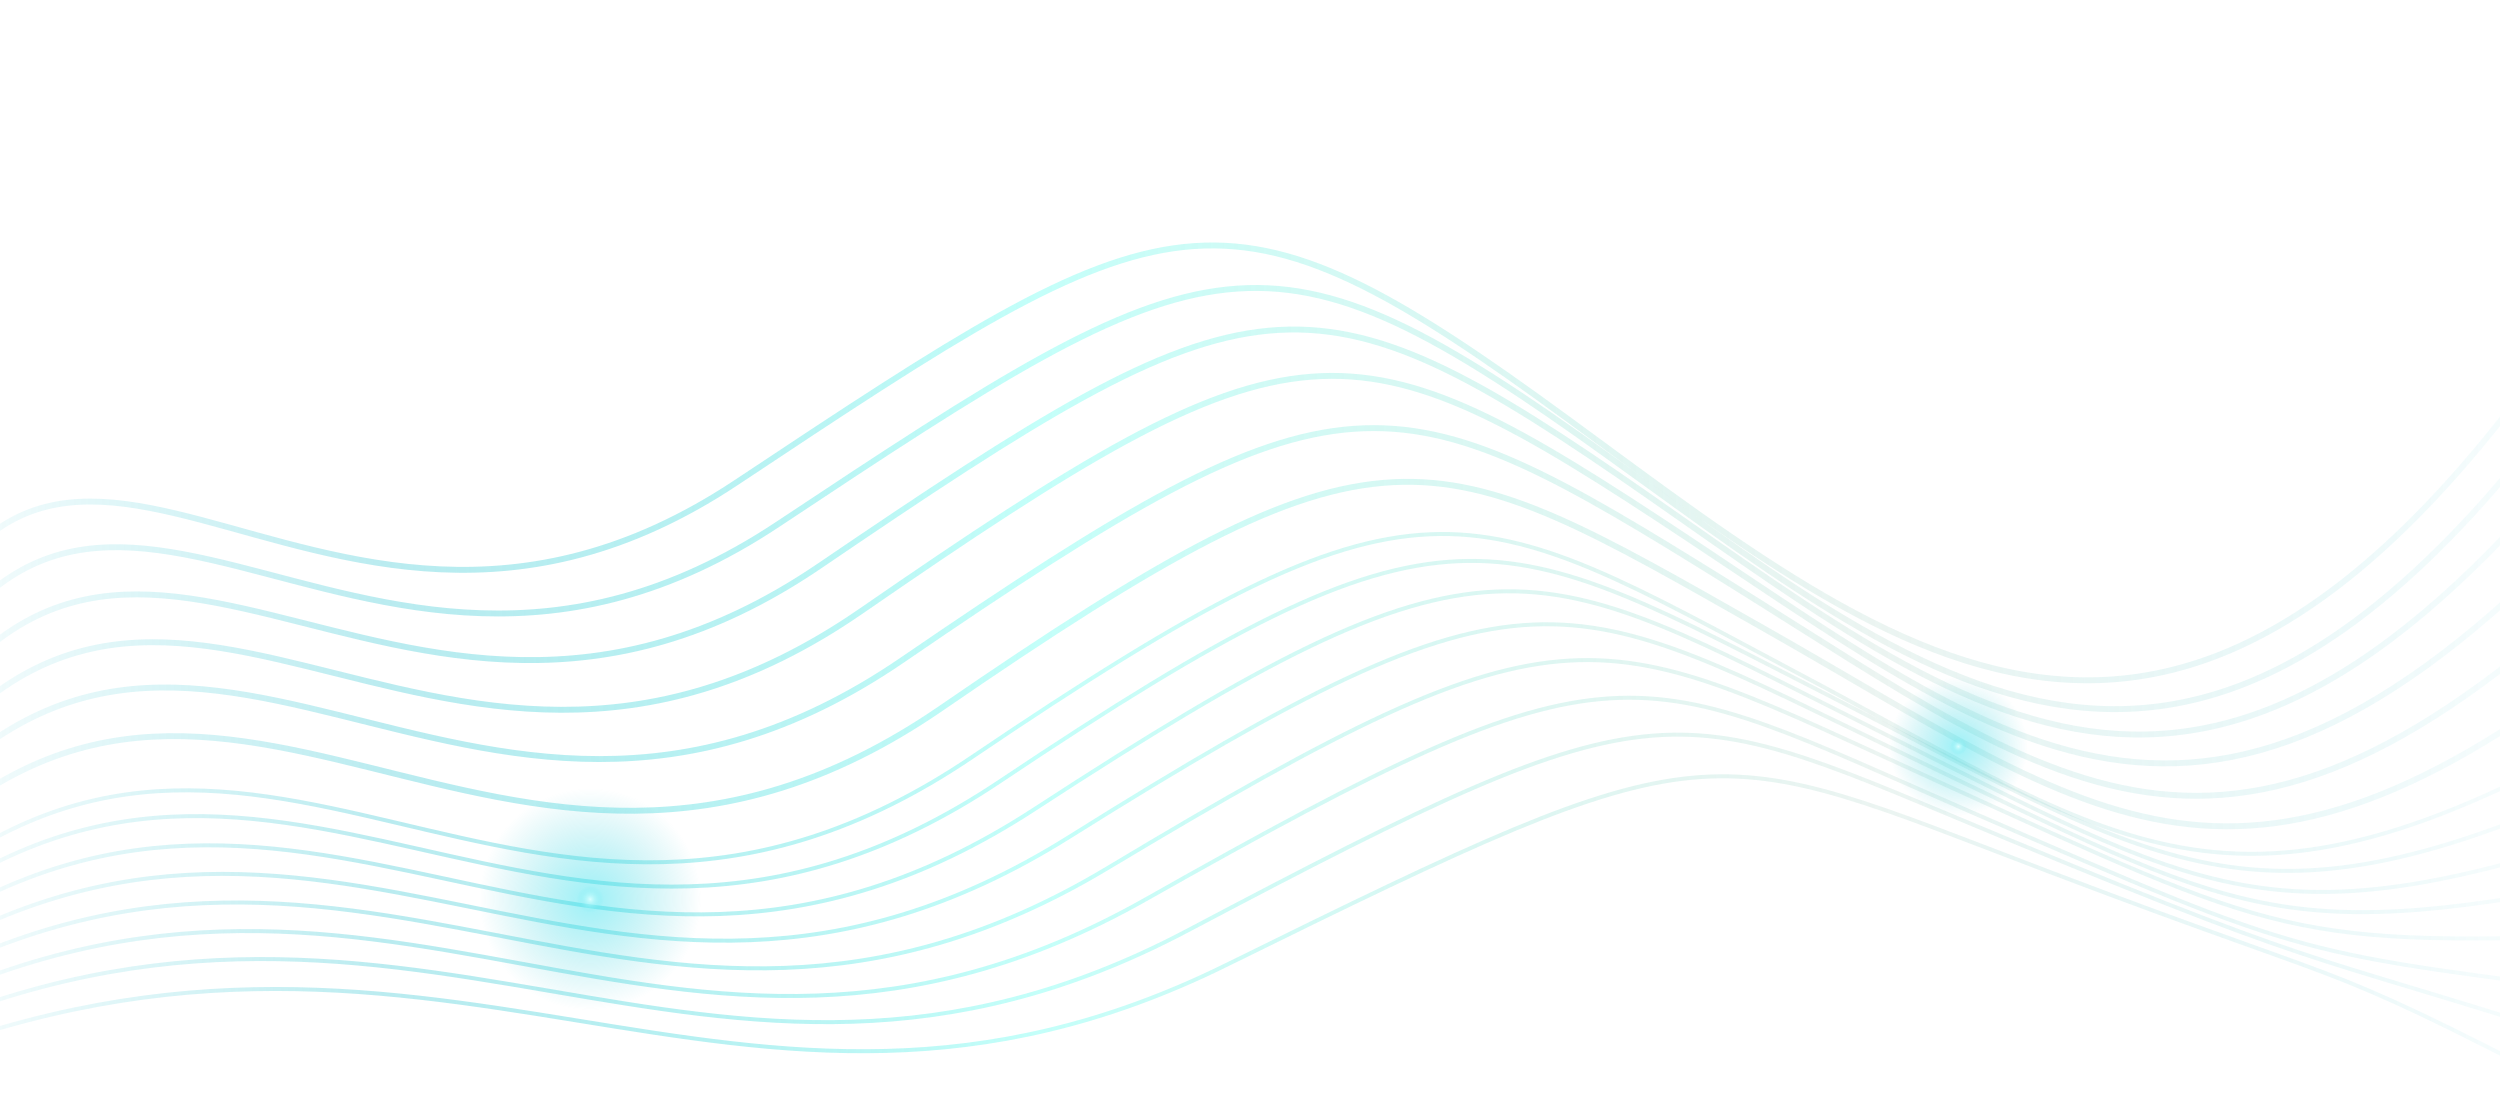
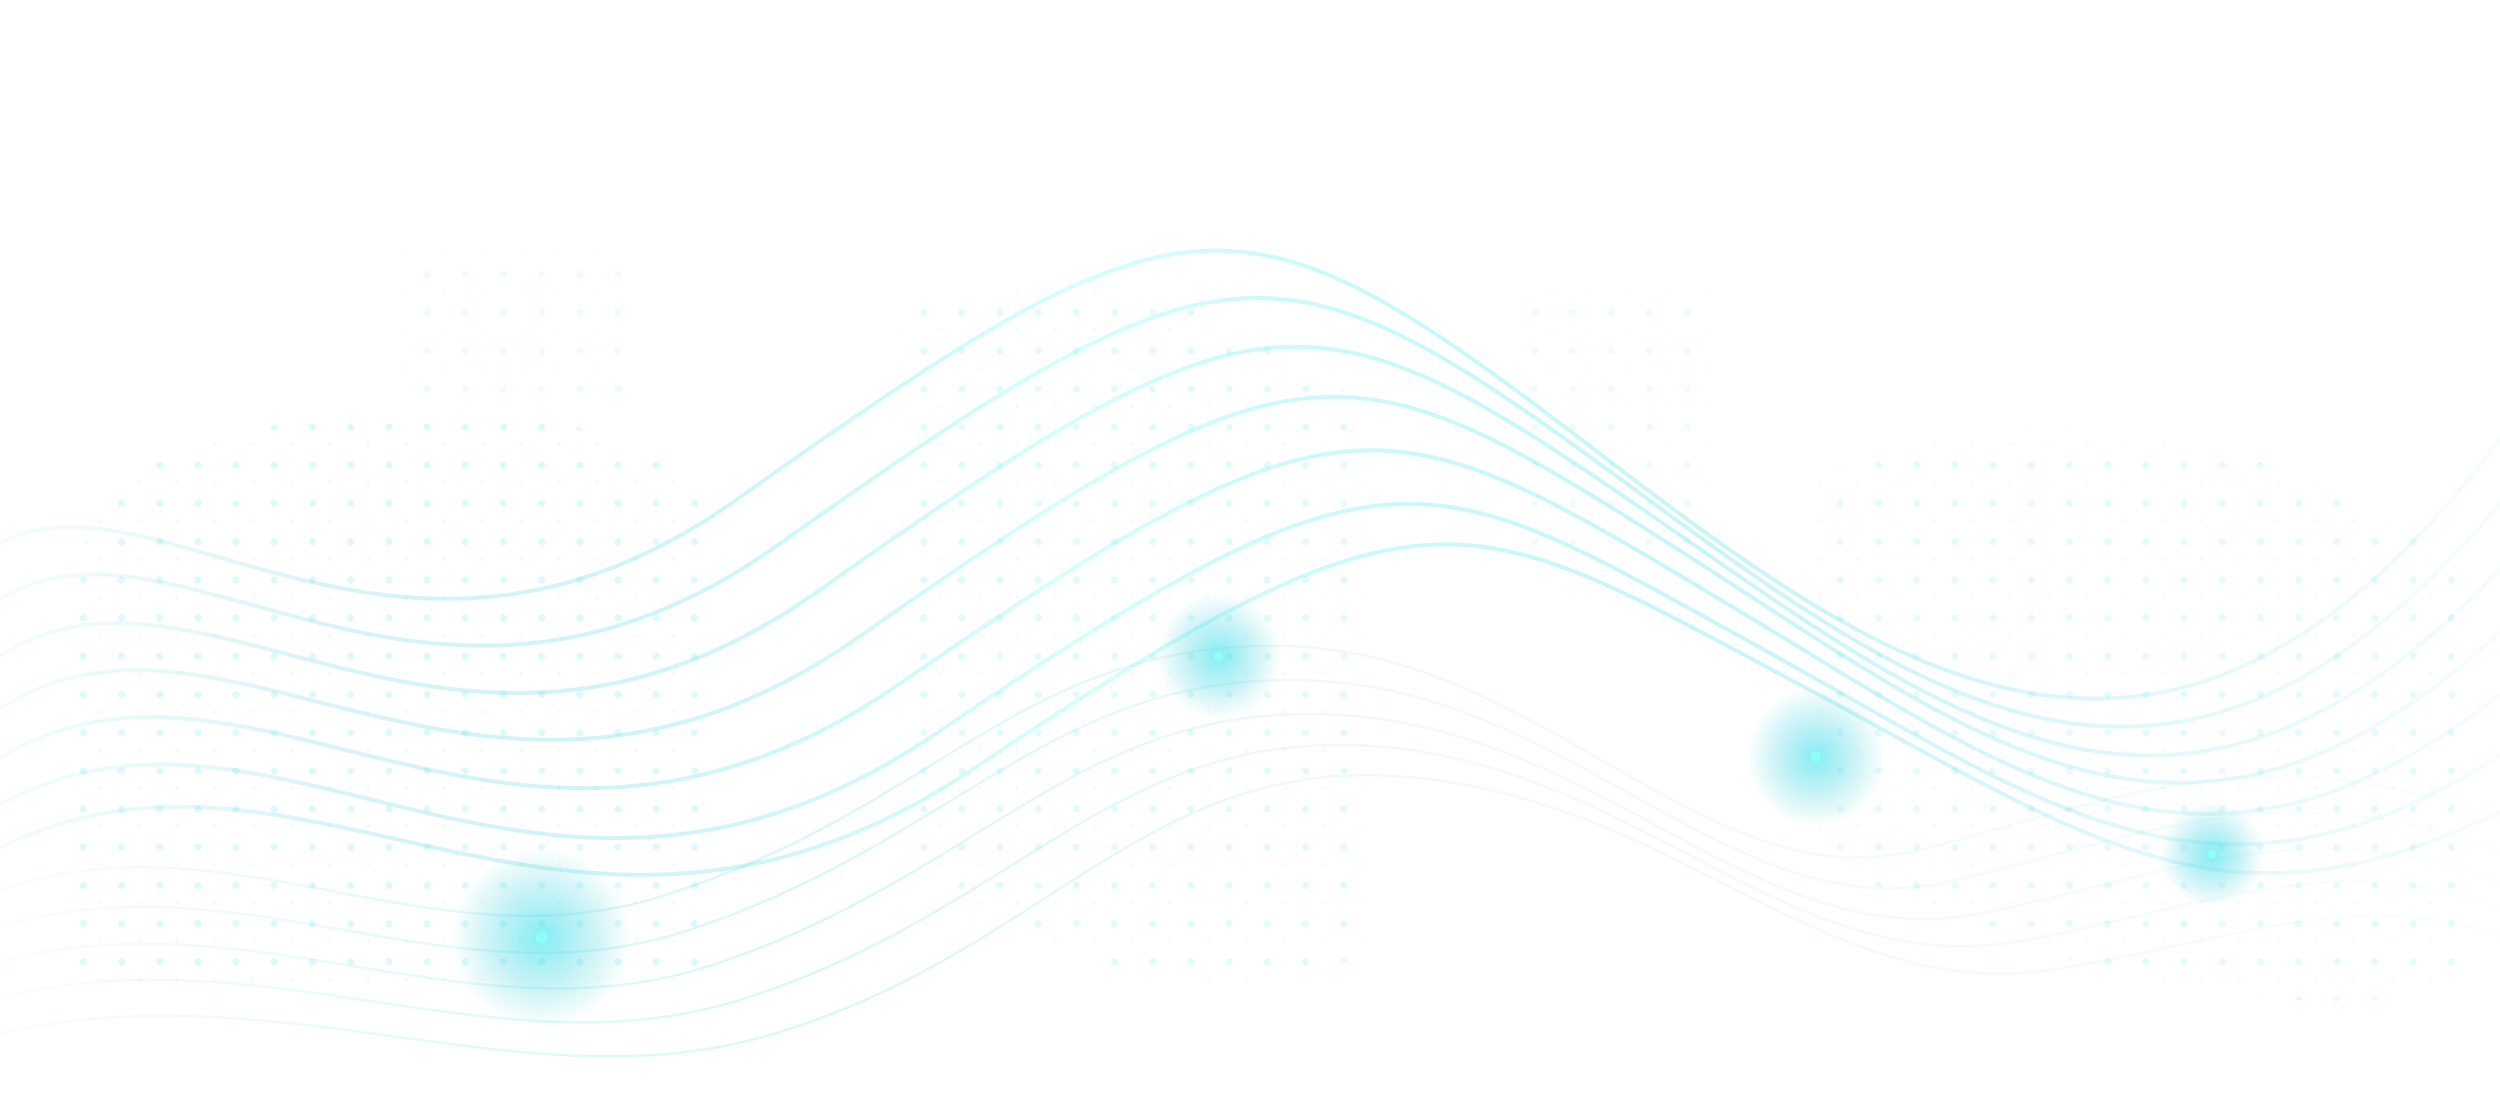
<svg xmlns="http://www.w3.org/2000/svg" viewBox="0 0 720 320" preserveAspectRatio="none">
  <defs>
    <linearGradient id="strand" x1="0" x2="1">
      <stop stop-color="#00b7c7" stop-opacity="0" />
-       <stop offset=".18" stop-color="#00b7c7" stop-opacity=".27" />
-       <stop offset=".42" stop-color="#88fff4" stop-opacity=".5" />
-       <stop offset=".73" stop-color="#b1d5c9" stop-opacity=".25" />
+       <stop offset=".16" stop-color="#00b7c7" stop-opacity=".15" />
+       <stop offset=".43" stop-color="#88fff4" stop-opacity=".36" />
+       <stop offset=".7" stop-color="#00cddd" stop-opacity=".2" />
      <stop offset="1" stop-color="#00b7c7" stop-opacity="0" />
    </linearGradient>
+     <linearGradient id="fine" x1="0" x2="1">
+       <stop stop-color="#00b7c7" stop-opacity="0" />
+       <stop offset=".34" stop-color="#48d9df" stop-opacity=".2" />
+       <stop offset=".61" stop-color="#b1d5c9" stop-opacity=".12" />
+       <stop offset="1" stop-color="#00b7c7" stop-opacity="0" />
+     </linearGradient>
+     <pattern id="matrix" width="11" height="11" patternUnits="userSpaceOnUse">
+       <circle cx="2" cy="2" r="1.05" fill="#00cddd" />
+       <circle cx="7" cy="7" r=".58" fill="#b1d5c9" />
+     </pattern>
    <radialGradient id="flare">
-       <stop stop-color="#d4ffff" stop-opacity=".86" />
-       <stop offset=".12" stop-color="#00d8e8" stop-opacity=".34" />
+       <stop stop-color="#d9ffff" stop-opacity=".96" />
+       <stop offset=".11" stop-color="#00d8e8" stop-opacity=".42" />
      <stop offset="1" stop-color="#00b7c7" stop-opacity="0" />
    </radialGradient>
  </defs>
-   <g fill="none" stroke="url(#strand)" stroke-linecap="round">
-     <g stroke-width="1.15">
-       <path d="M-36 267C72 164 150 306 280 218S422 143 518 194s126 80 242 12" />
-       <path d="M-36 272C78 174 158 312 288 225S430 151 528 201s122 72 232 20" />
-       <path d="M-36 278C86 185 166 319 298 233S440 160 538 209s116 64 222 28" />
-       <path d="M-36 284C94 196 174 325 308 241S450 170 548 217s108 56 212 35" />
-       <path d="M-36 290C102 207 184 331 319 250S459 180 558 225s101 48 202 44" />
-       <path d="M-36 296C110 218 192 337 330 259S469 191 568 234s92 40 192 53" />
-       <path d="M-36 302C118 229 202 342 342 268S480 201 579 242s83 31 181 63" />
-       <path d="M-36 309C126 240 211 348 353 278S490 213 590 251s72 22 170 73" />
+   <g fill="url(#matrix)">
+     <path opacity=".13" d="M32 140c45-25 116-34 170-2v148H21V171c2-11 5-21 11-31Z" />
+     <path opacity=".11" d="M260 92c42-21 100-5 132 25v158c-41 19-95 2-132-30V92Z" />
+     <path opacity=".1" d="M520 139c65-31 150-11 190 27v118c-56 13-126-5-190-39V139Z" />
+     <path opacity=".07" d="M114 70h68v45h-68zM438 82h57v75h-57z" />
+   </g>
+   <g fill="none" stroke-linecap="round">
+     <g stroke="url(#fine)" stroke-width=".72">
+       <path d="M-36 276C46 215 112 283 191 258s103-73 178-72 122 74 183 59 112-43 204 8" />
+       <path d="M-36 284C48 229 119 294 198 268s105-75 180-72 121 72 183 58 111-41 195 9" />
+       <path d="M-36 292C51 242 126 304 205 278s106-77 182-72 120 70 184 57 110-39 187 11" />
+       <path d="M-36 301C55 254 133 313 213 288s108-79 184-73 119 68 185 56 108-37 178 12" />
+       <path d="M-36 310C60 266 141 322 222 298s108-82 186-74 118 66 185 55 106-34 169 14" />
    </g>
-     <g stroke-width="1.7">
-       <path d="M-36 256C62 144 143 292 271 204S411 126 508 181s137 94 252 1" />
-       <path d="M-36 248C52 126 133 277 260 190S400 107 498 168s145 104 262-10" />
-       <path d="M-36 240C43 110 122 263 248 176S388 90 486 155s155 114 274-21" />
-       <path d="M-36 232C32 93 111 248 236 163S376 74 475 143s166 125 285-35" />
-       <path d="M-36 224C21 76 99 234 224 151S364 60 464 132s176 136 296-47" />
-       <path d="M-36 216C9 59 87 222 212 139S351 47 452 121s185 145 308-58" />
+     <g stroke="url(#strand)" stroke-width="1.16">
+       <path d="M-36 262C58 154 139 300 270 211S410 133 506 186s145 96 254 1" />
+       <path d="M-36 253C49 137 130 286 259 197S399 115 496 173s153 107 264-10" />
+       <path d="M-36 244C39 120 120 273 248 183S389 98 486 160s161 118 274-21" />
+       <path d="M-36 235C28 103 109 260 236 170S378 81 475 148s171 129 285-34" />
+       <path d="M-36 226C16 85 97 247 224 157S367 65 464 136s181 140 296-48" />
+       <path d="M-36 217C5 68 85 234 212 144S355 50 452 124s192 152 308-61" />
+       <path d="M-36 270C69 171 150 309 281 221S422 146 518 197s132 85 242 14" />
    </g>
  </g>
-   <circle cx="170" cy="259" r="32" fill="url(#flare)" />
-   <circle cx="564" cy="215" r="20" fill="url(#flare)" />
+   <g fill="url(#flare)">
+     <circle cx="156" cy="270" r="26" />
+     <circle cx="351" cy="189" r="18" />
+     <circle cx="523" cy="218" r="20" />
+     <circle cx="637" cy="246" r="15" />
+   </g>
+   <g fill="#8cfff6">
+     <circle cx="156" cy="270" r="1.7" />
+     <circle cx="351" cy="189" r="1.35" />
+     <circle cx="523" cy="218" r="1.45" />
+     <circle cx="637" cy="246" r="1.2" />
+   </g>
</svg>
